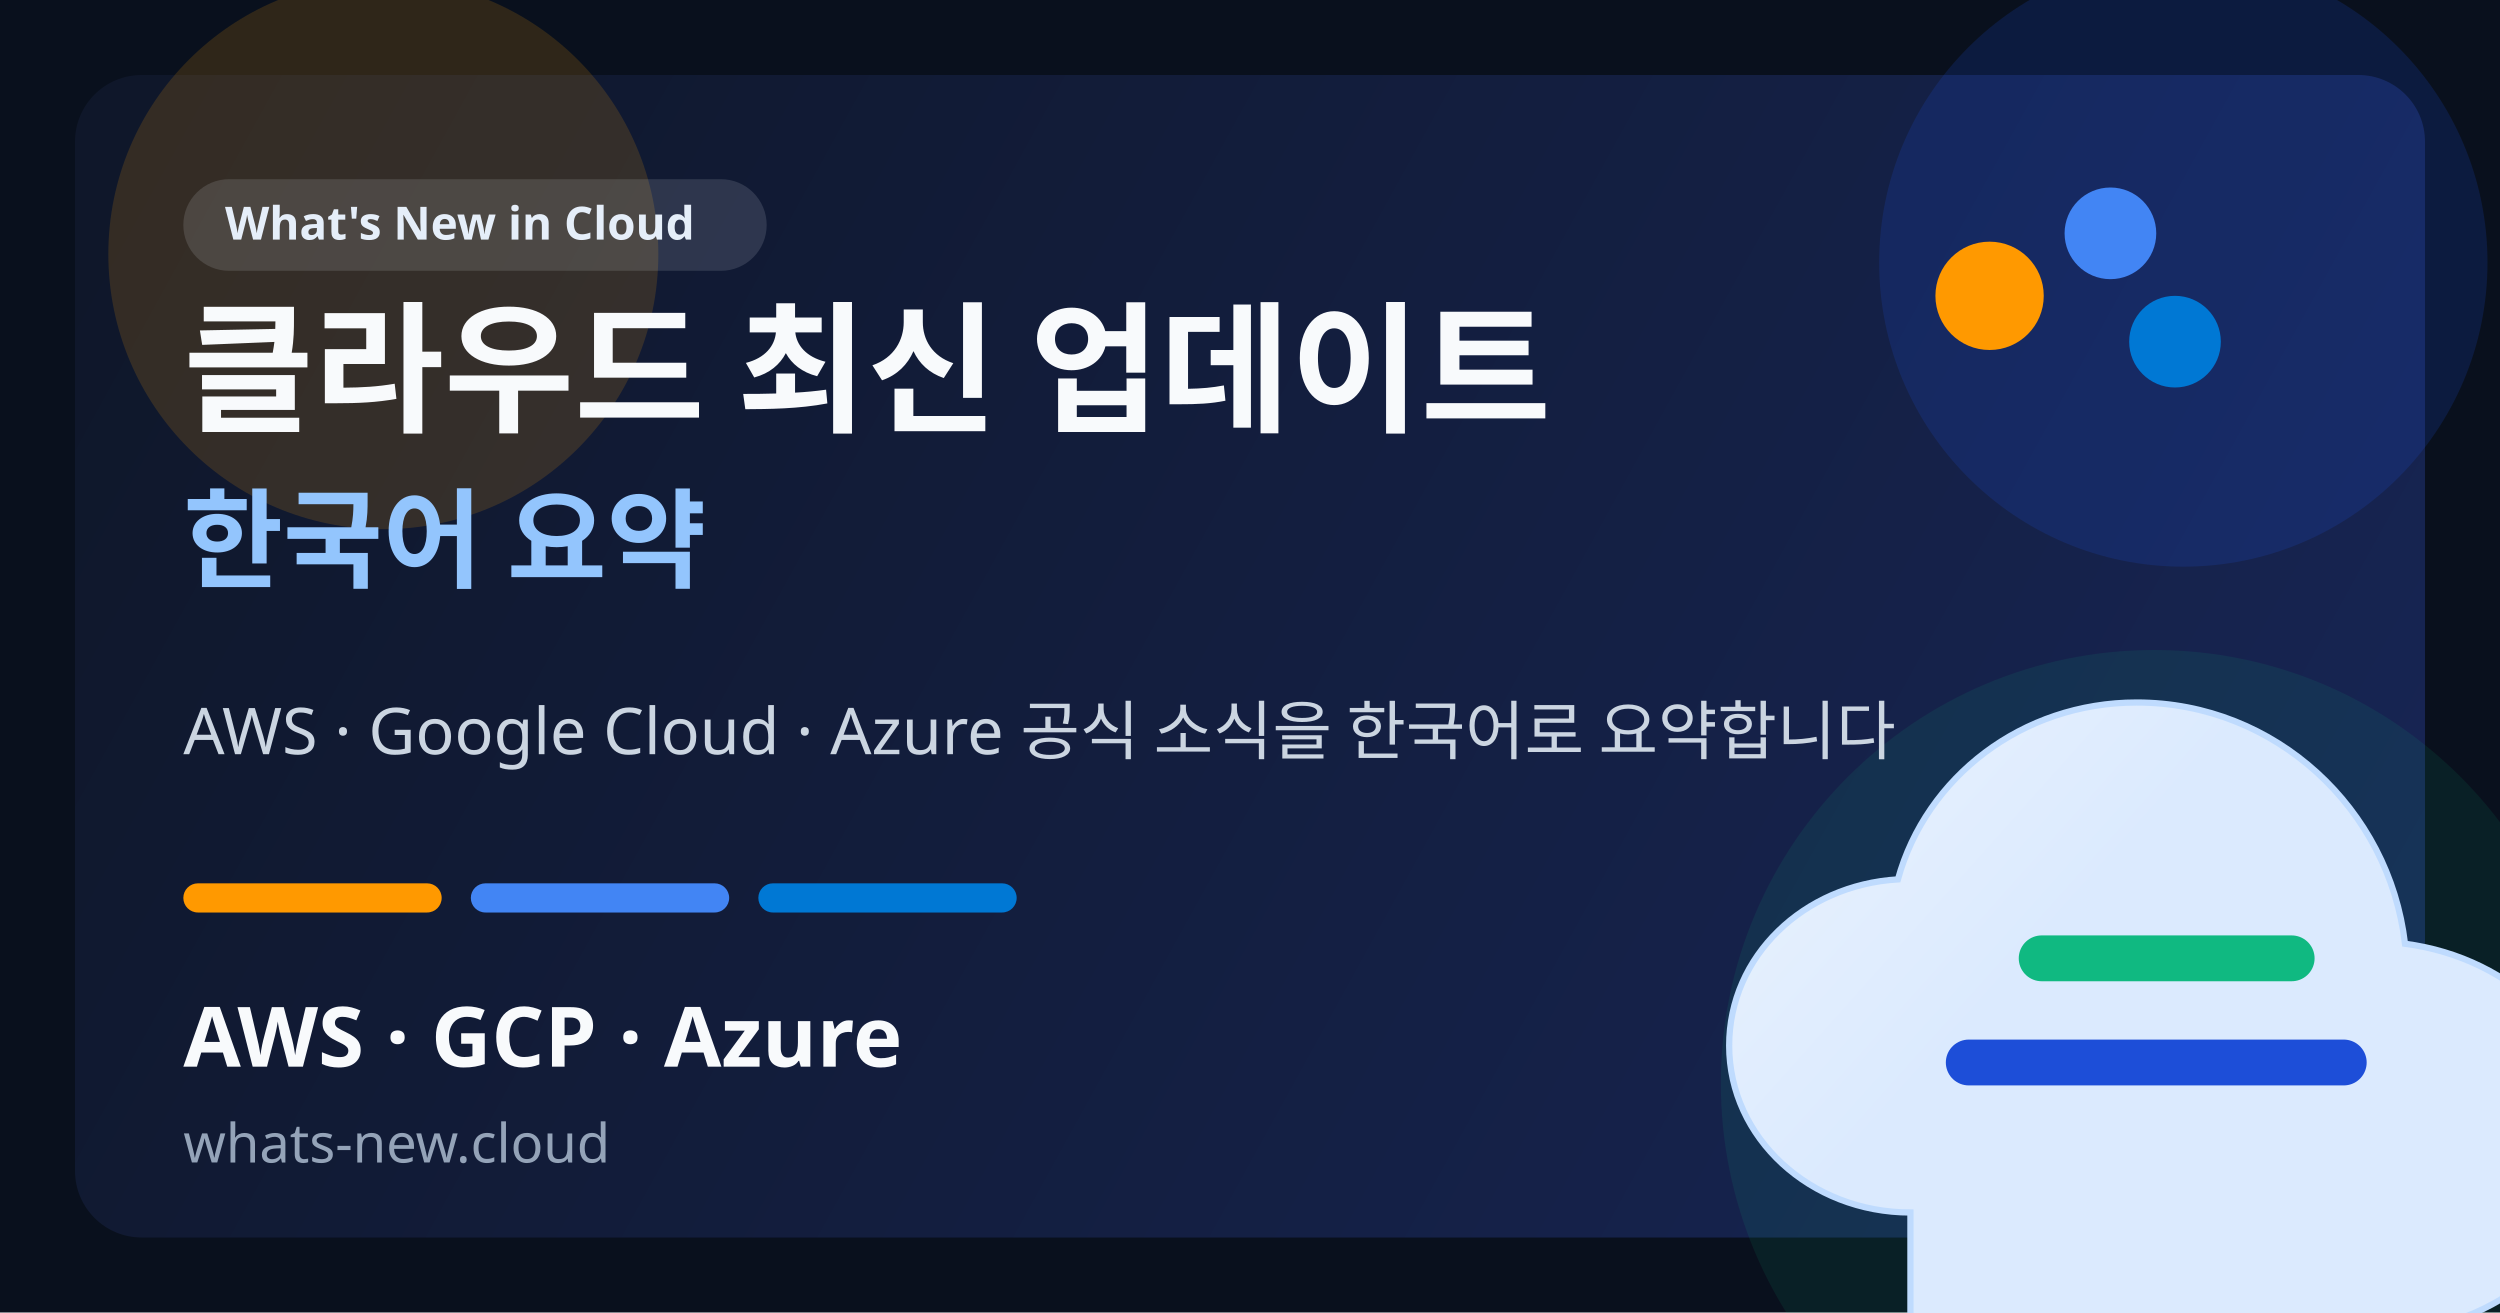
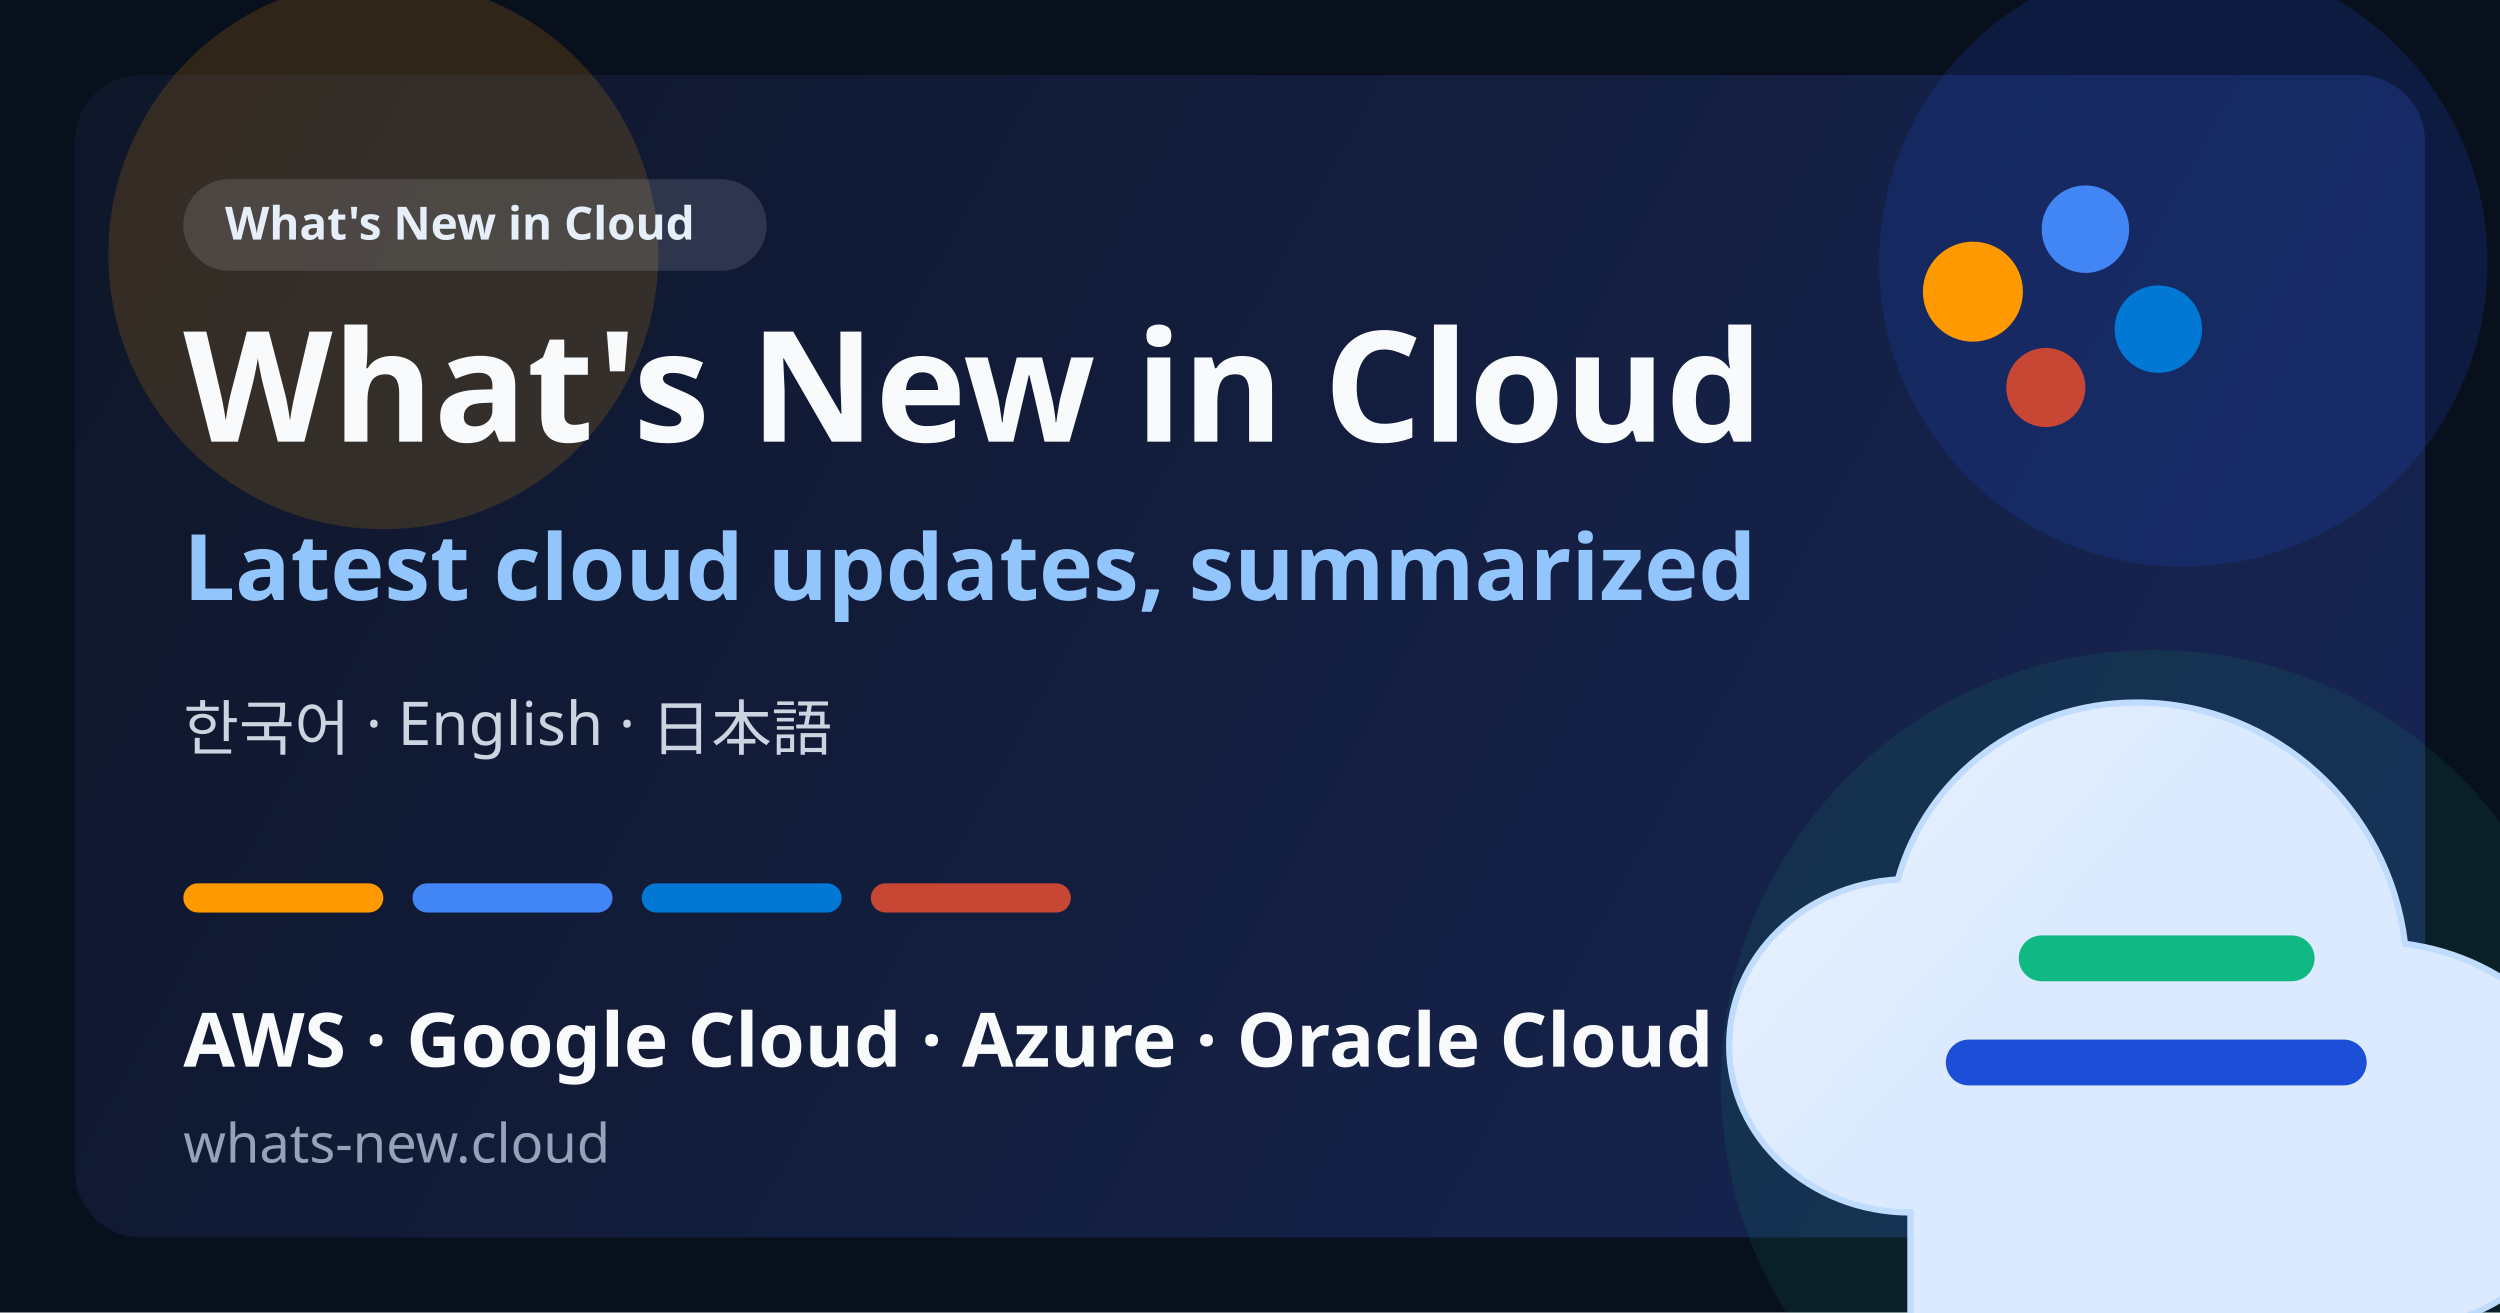
<svg xmlns="http://www.w3.org/2000/svg" width="1200" height="630" viewBox="0 0 1200 630" fill="none">
  <defs>
    <linearGradient id="bg" x1="84" y1="44" x2="1094" y2="600" gradientUnits="userSpaceOnUse">
      <stop stop-color="#0F172A" />
      <stop offset="1" stop-color="#172554" />
    </linearGradient>
    <linearGradient id="cloud" x1="792" y1="170" x2="1038" y2="390" gradientUnits="userSpaceOnUse">
      <stop stop-color="#F8FAFC" />
      <stop offset="1" stop-color="#DBEAFE" />
    </linearGradient>
  </defs>
  <rect width="1200" height="630" fill="#09101D" />
  <rect x="36" y="36" width="1128" height="558" rx="32" fill="url(#bg)" />
  <circle cx="1048" cy="126" r="146" fill="#1D4ED8" fill-opacity="0.18" />
  <circle cx="184" cy="122" r="132" fill="#F59E0B" fill-opacity="0.16" />
  <circle cx="1034" cy="520" r="208" fill="#10B981" fill-opacity="0.1" />
  <rect x="88" y="86" width="280" height="44" rx="22" fill="#E2E8F0" fill-opacity="0.14" />
  <text x="108" y="115" fill="#E5EEF9" font-family="Pretendard, Apple SD Gothic Neo, sans-serif" font-size="22" font-weight="700">What's New in Cloud</text>
-   <text x="88" y="202" fill="#F8FAFC" font-family="Pretendard, Apple SD Gothic Neo, sans-serif" font-size="68" font-weight="800">클라우드 최신 업데이트</text>
-   <text x="88" y="278" fill="#93C5FD" font-family="Pretendard, Apple SD Gothic Neo, sans-serif" font-size="52" font-weight="700">한국어 요약</text>
-   <text x="88" y="362" fill="#CBD5E1" font-family="Pretendard, Apple SD Gothic Neo, sans-serif" font-size="31" font-weight="500">AWS · Google Cloud · Azure 공식 소식을 한국어로 요약합니다</text>
-   <rect x="88" y="424" width="124" height="14" rx="7" fill="#FF9900" />
-   <rect x="226" y="424" width="124" height="14" rx="7" fill="#4285F4" />
-   <rect x="364" y="424" width="124" height="14" rx="7" fill="#0078D4" />
-   <text x="88" y="512" fill="#F8FAFC" font-family="Pretendard, Apple SD Gothic Neo, sans-serif" font-size="40" font-weight="700">AWS · GCP · Azure</text>
+   <text x="88" y="212" fill="#F8FAFC" font-family="Pretendard, Apple SD Gothic Neo, sans-serif" font-size="74" font-weight="800">What's New in Cloud</text>
+   <text x="88" y="288" fill="#93C5FD" font-family="Pretendard, Apple SD Gothic Neo, sans-serif" font-size="44" font-weight="700">Latest cloud updates, summarized</text>
+   <text x="88" y="360" fill="#CBD5E1" font-family="Pretendard, Apple SD Gothic Neo, sans-serif" font-size="29" font-weight="500">한국어 · English · 日本語</text>
+   <rect x="88" y="424" width="96" height="14" rx="7" fill="#FF9900" />
+   <rect x="198" y="424" width="96" height="14" rx="7" fill="#4285F4" />
+   <rect x="308" y="424" width="96" height="14" rx="7" fill="#0078D4" />
+   <rect x="418" y="424" width="96" height="14" rx="7" fill="#C74634" />
+   <text x="88" y="512" fill="#F8FAFC" font-family="Pretendard, Apple SD Gothic Neo, sans-serif" font-size="36" font-weight="700">AWS · Google Cloud · Azure · Oracle Cloud</text>
  <text x="88" y="558" fill="#94A3B8" font-family="Pretendard, Apple SD Gothic Neo, sans-serif" font-size="26" font-weight="500">whats-new.cloud</text>
-   <circle cx="955" cy="142" r="26" fill="#FF9900" />
-   <circle cx="1013" cy="112" r="22" fill="#4285F4" />
-   <circle cx="1044" cy="164" r="22" fill="#0078D4" />
+   <circle cx="947" cy="140" r="24" fill="#FF9900" />
+   <circle cx="1001" cy="110" r="21" fill="#4285F4" />
+   <circle cx="1036" cy="158" r="21" fill="#0078D4" />
+   <circle cx="982" cy="186" r="19" fill="#C74634" />
  <path d="M917 582c-48.1 0-87-35.8-87-80.1 0-43 35.8-77.1 81-79.8 13.6-49.2 59.7-84.9 114.6-84.9 66.6 0 121.2 51 128.8 115.8 52.1 6.8 92 46.4 92 93.9 0 51.2-46.8 92.7-104.6 92.7H917Z" fill="url(#cloud)" />
  <path d="M917 582c-48.1 0-87-35.8-87-80.1 0-43 35.8-77.1 81-79.8 13.6-49.2 59.7-84.9 114.6-84.9 66.6 0 121.2 51 128.8 115.8 52.1 6.8 92 46.4 92 93.9 0 51.2-46.8 92.7-104.6 92.7H917Z" fill="none" stroke="#BFDBFE" stroke-width="3" />
  <path d="M945 510h180" stroke="#1D4ED8" stroke-width="22" stroke-linecap="round" />
  <path d="M980 460h120" stroke="#10B981" stroke-width="22" stroke-linecap="round" />
</svg>
